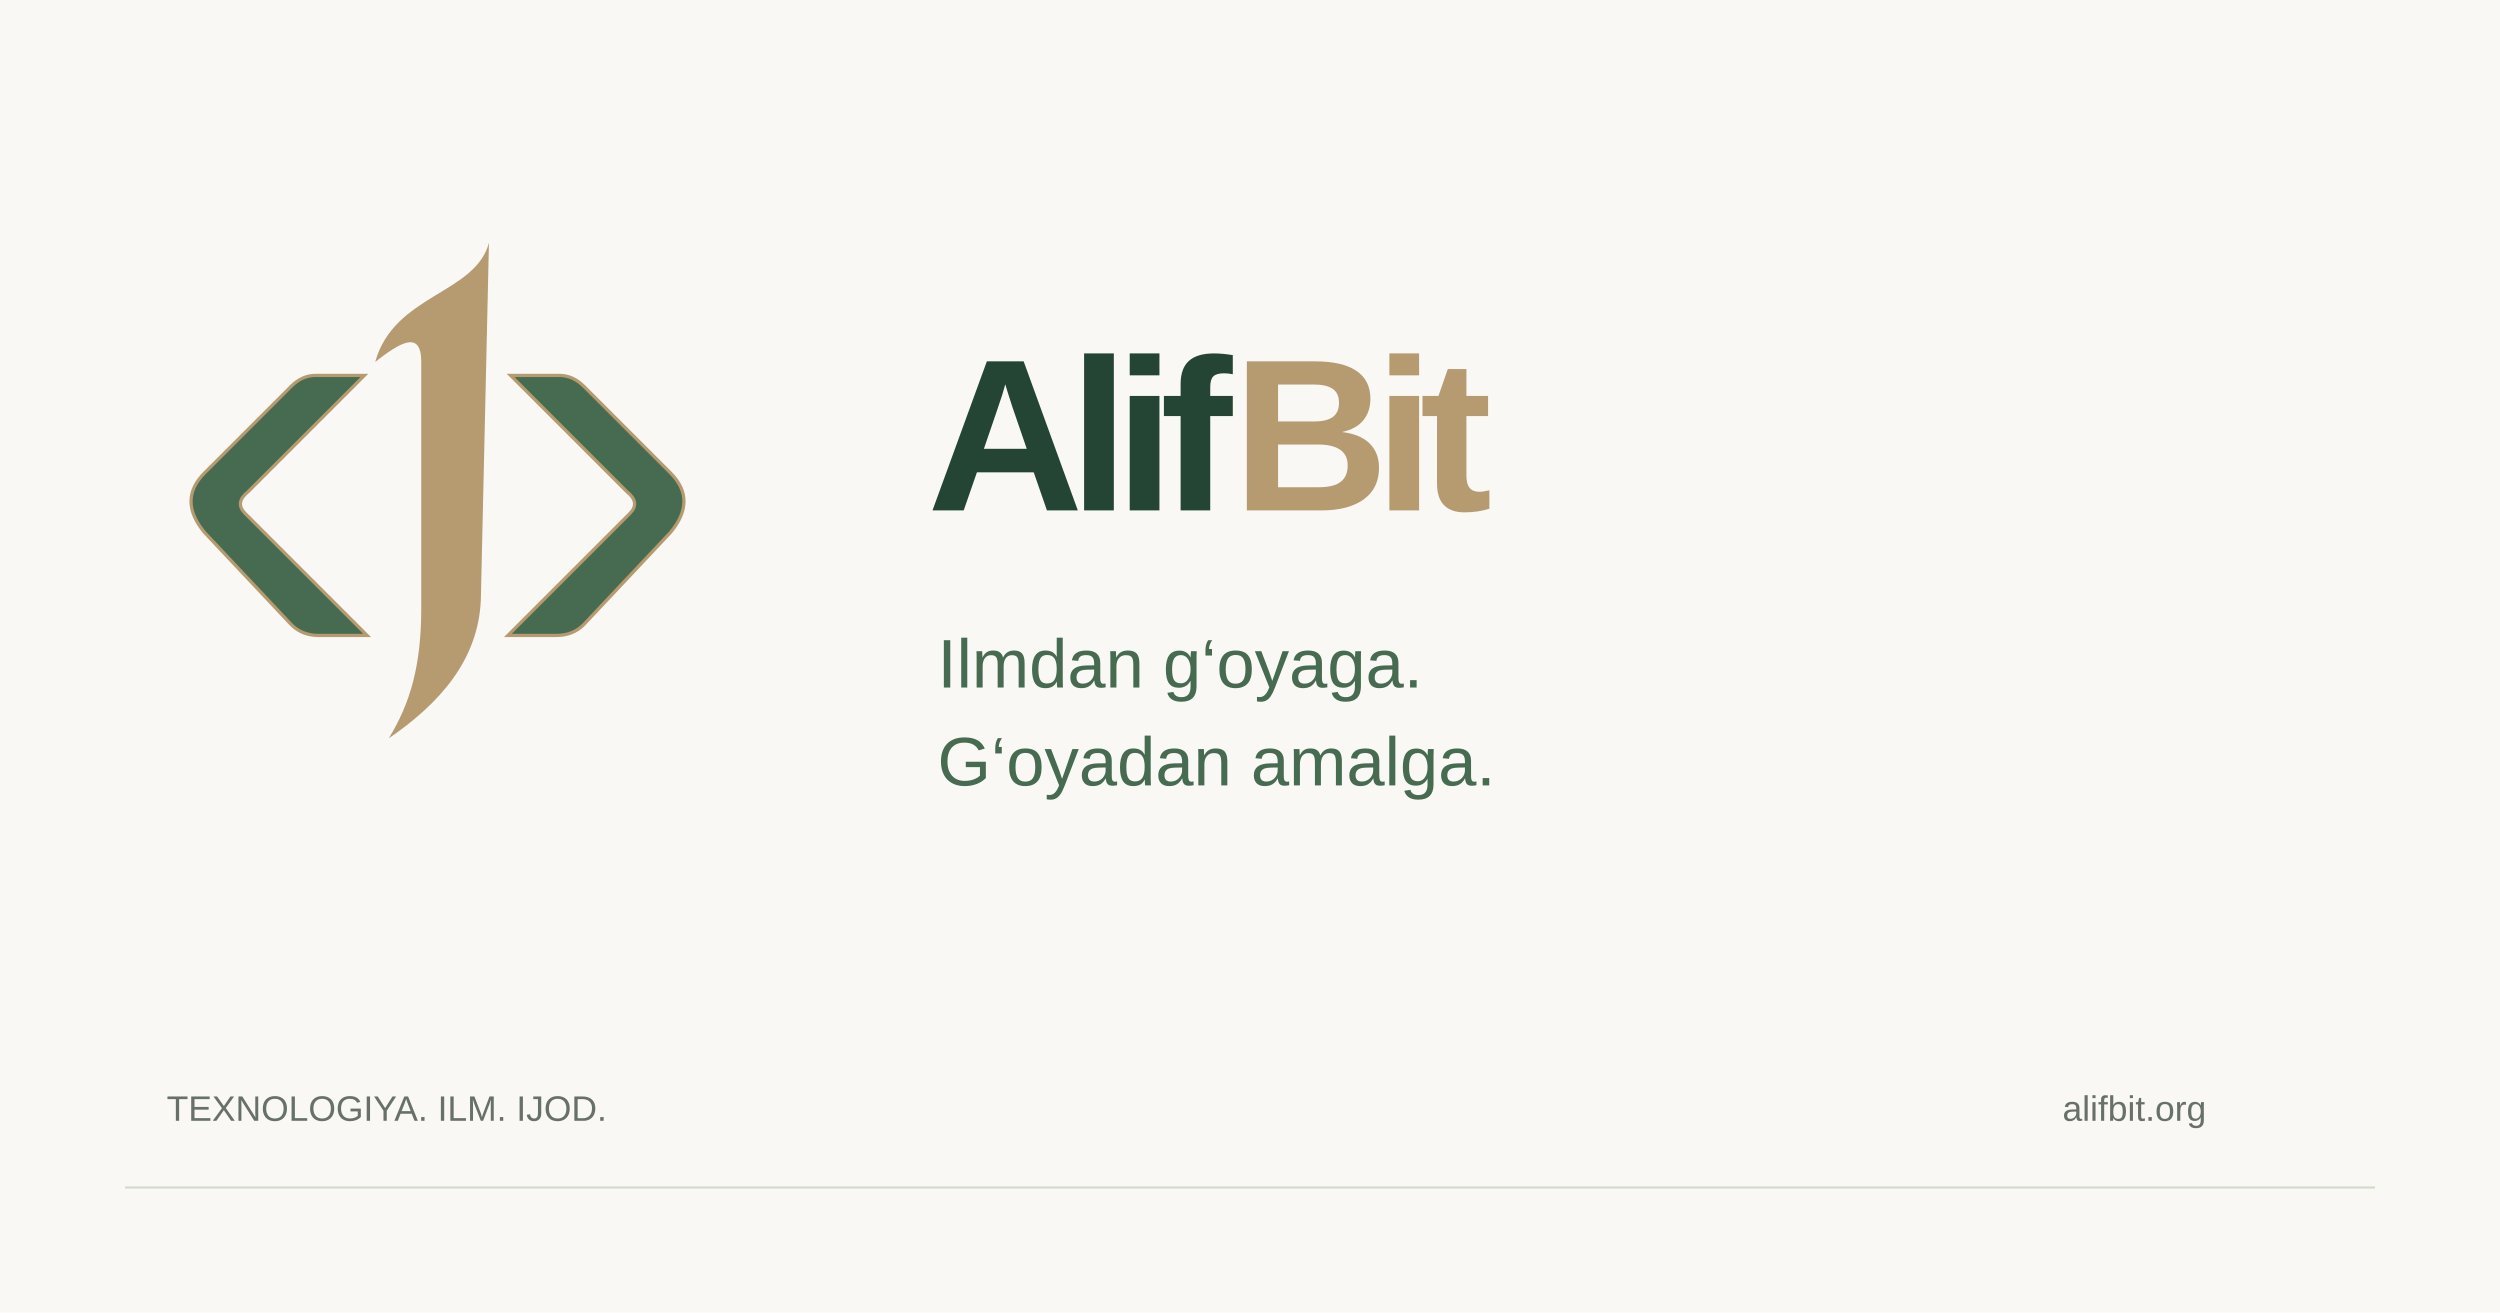
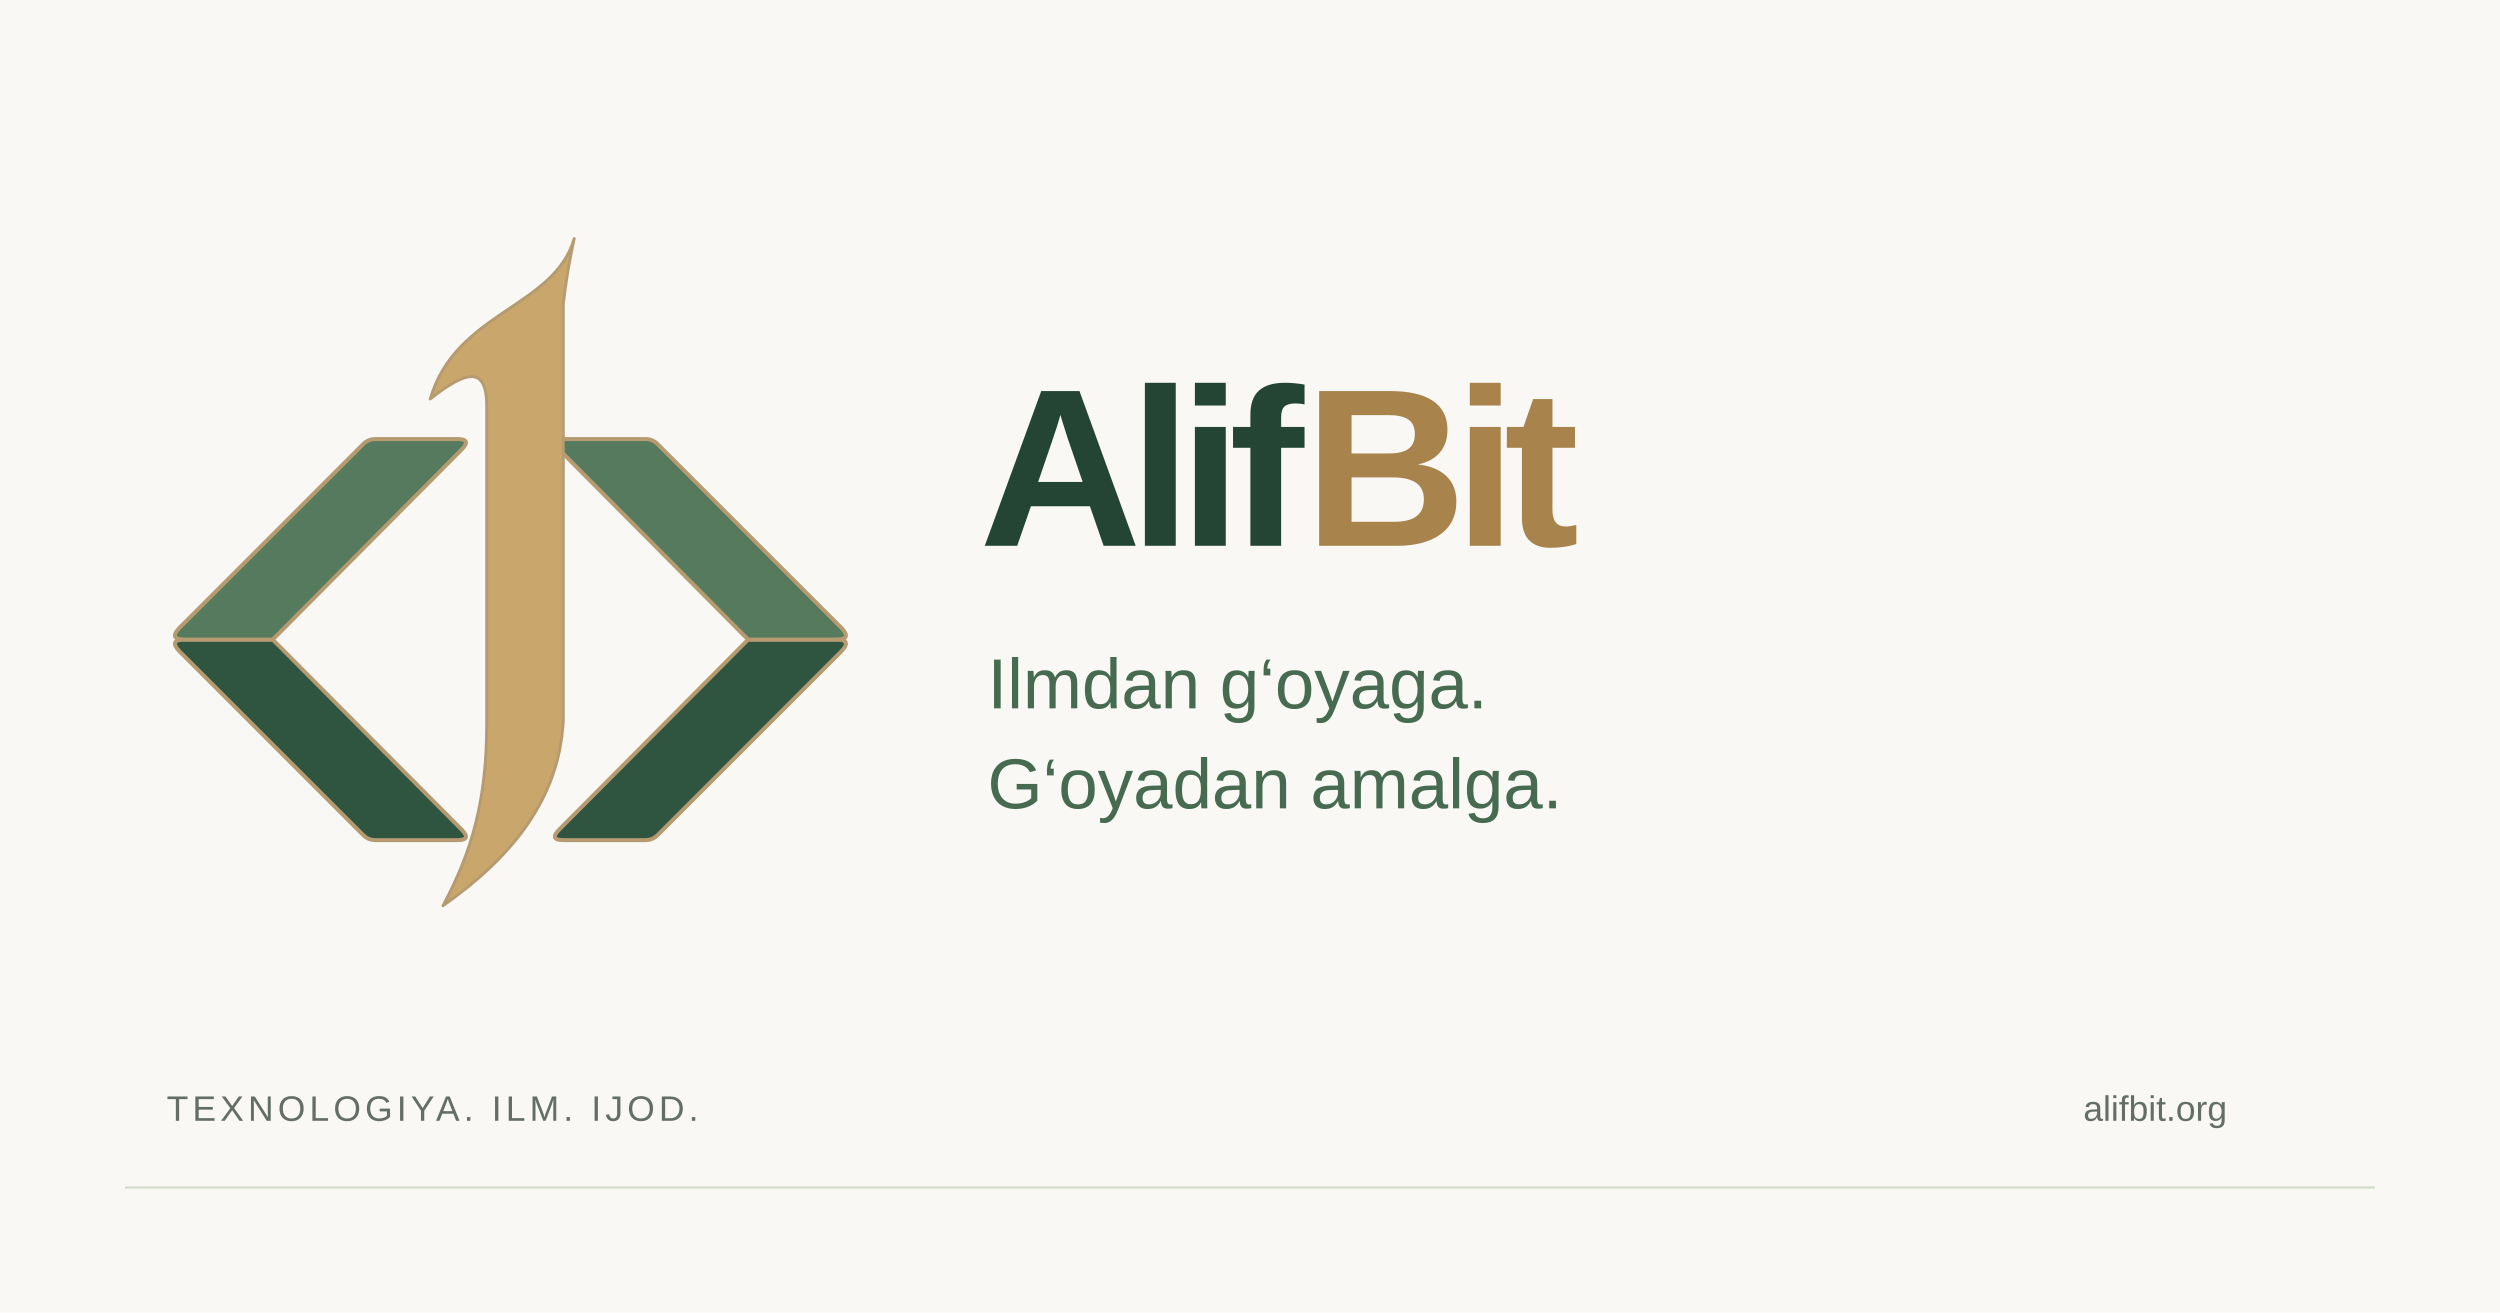
<svg xmlns="http://www.w3.org/2000/svg" width="1200" height="630">
  <rect width="1200" height="630" fill="#F9F8F5" />
  <path d="M60 570H1140" stroke="#D2DACA" />
-   <g transform="translate(80 110) scale(1.3)">
-     <path d="M73 54H55Q50 54 46 58L14 90Q4 100 14 112L46 146Q50 150 56 150H74L29 105Q25 101 30 97Z" fill="#466B50" stroke="#B69A70" stroke-width="1.2" />
-     <path d="M127 54H145Q150 54 154 58L186 90Q196 100 186 112L154 146Q150 150 144 150H126L171 105Q175 101 170 97Z" fill="#466B50" stroke="#B69A70" stroke-width="1.2" />
-     <path d="M119 5C114 24 84 24 77 49C86 42 94 37 94 49V140C94 161 90 175 82 188C101 175 115 159 116 137Z" fill="#B69A70" />
+   <g transform="translate(70 104) scale(1.75)">
+     <g>
+       <path d="M10.6 116H34.8L86.7 168.2Q89.4 171 85.5 171H63Q61 171 59.6 169.6L9.2 119.2Q6.2 116 10.6 116Z" fill="#2F5440" stroke="#B69A70" stroke-width="1.1" stroke-linejoin="round" />
+       <path d="M63 61H85.5Q89.4 61 86.7 63.8L34.8 116H10.6Q6.2 116 9.2 112.8L59.6 62.4Q61 61 63 61Z" fill="#557A5D" stroke="#B69A70" stroke-width="1.1" stroke-linejoin="round" />
+     </g>
+     <g transform="matrix(-1 0 0 1 200 0)">
+       <path d="M10.6 116H34.8L86.7 168.2Q89.4 171 85.5 171H63Q61 171 59.6 169.6L9.2 119.2Q6.2 116 10.6 116Z" fill="#2F5440" stroke="#B69A70" stroke-width="1.1" stroke-linejoin="round" />
+       <path d="M63 61H85.5Q89.4 61 86.7 63.8L34.8 116H10.6Q6.2 116 9.2 112.8L59.6 62.4Q61 61 63 61Z" fill="#557A5D" stroke="#B69A70" stroke-width="1.1" stroke-linejoin="round" />
+     </g>
+     <path d="M117.5 6C112 25 85 26 78 50C87 43 93.5 40 93.5 52V139C93.5 160 89.5 174 81.5 189C100 176 113.5 160 114.5 138V24Q115.5 15 117.5 6Z" fill="#C9A66B" stroke="#B69A70" stroke-width=".8" stroke-linejoin="round" />
  </g>
-   <text x="445" y="245" font-family="Arial,sans-serif" font-size="104" font-weight="700" letter-spacing="-7" fill="#244534">Alif<tspan fill="#B69A70">Bit</tspan>
+   <text x="470" y="262" font-family="Manrope,Arial,sans-serif" font-size="108" font-weight="700" letter-spacing="-6" fill="#244534">Alif<tspan fill="#A8844C">Bit</tspan>
  </text>
-   <text x="450" y="330" font-family="Arial,sans-serif" font-size="33" fill="#466B50">Ilmdan g‘oyaga.</text>
-   <text x="450" y="377" font-family="Arial,sans-serif" font-size="33" fill="#466B50">G‘oyadan amalga.</text>
-   <text x="80" y="538" font-family="Arial,sans-serif" font-size="17" fill="#677069">TEXNOLOGIYA. ILM. IJOD.</text>
-   <text x="990" y="538" font-family="Arial,sans-serif" font-size="17" fill="#677069">alifbit.org</text>
+   <text x="474" y="340" font-family="Arial,sans-serif" font-size="34" fill="#466B50">Ilmdan g‘oyaga.</text>
+   <text x="474" y="388" font-family="Arial,sans-serif" font-size="34" fill="#466B50">G‘oyadan amalga.</text>
+   <text x="80" y="538" font-family="Arial,sans-serif" font-size="17" letter-spacing="2" fill="#646E67">TEXNOLOGIYA. ILM. IJOD.</text>
+   <text x="1000" y="538" font-family="Arial,sans-serif" font-size="17" fill="#646E67">alifbit.org</text>
</svg>
